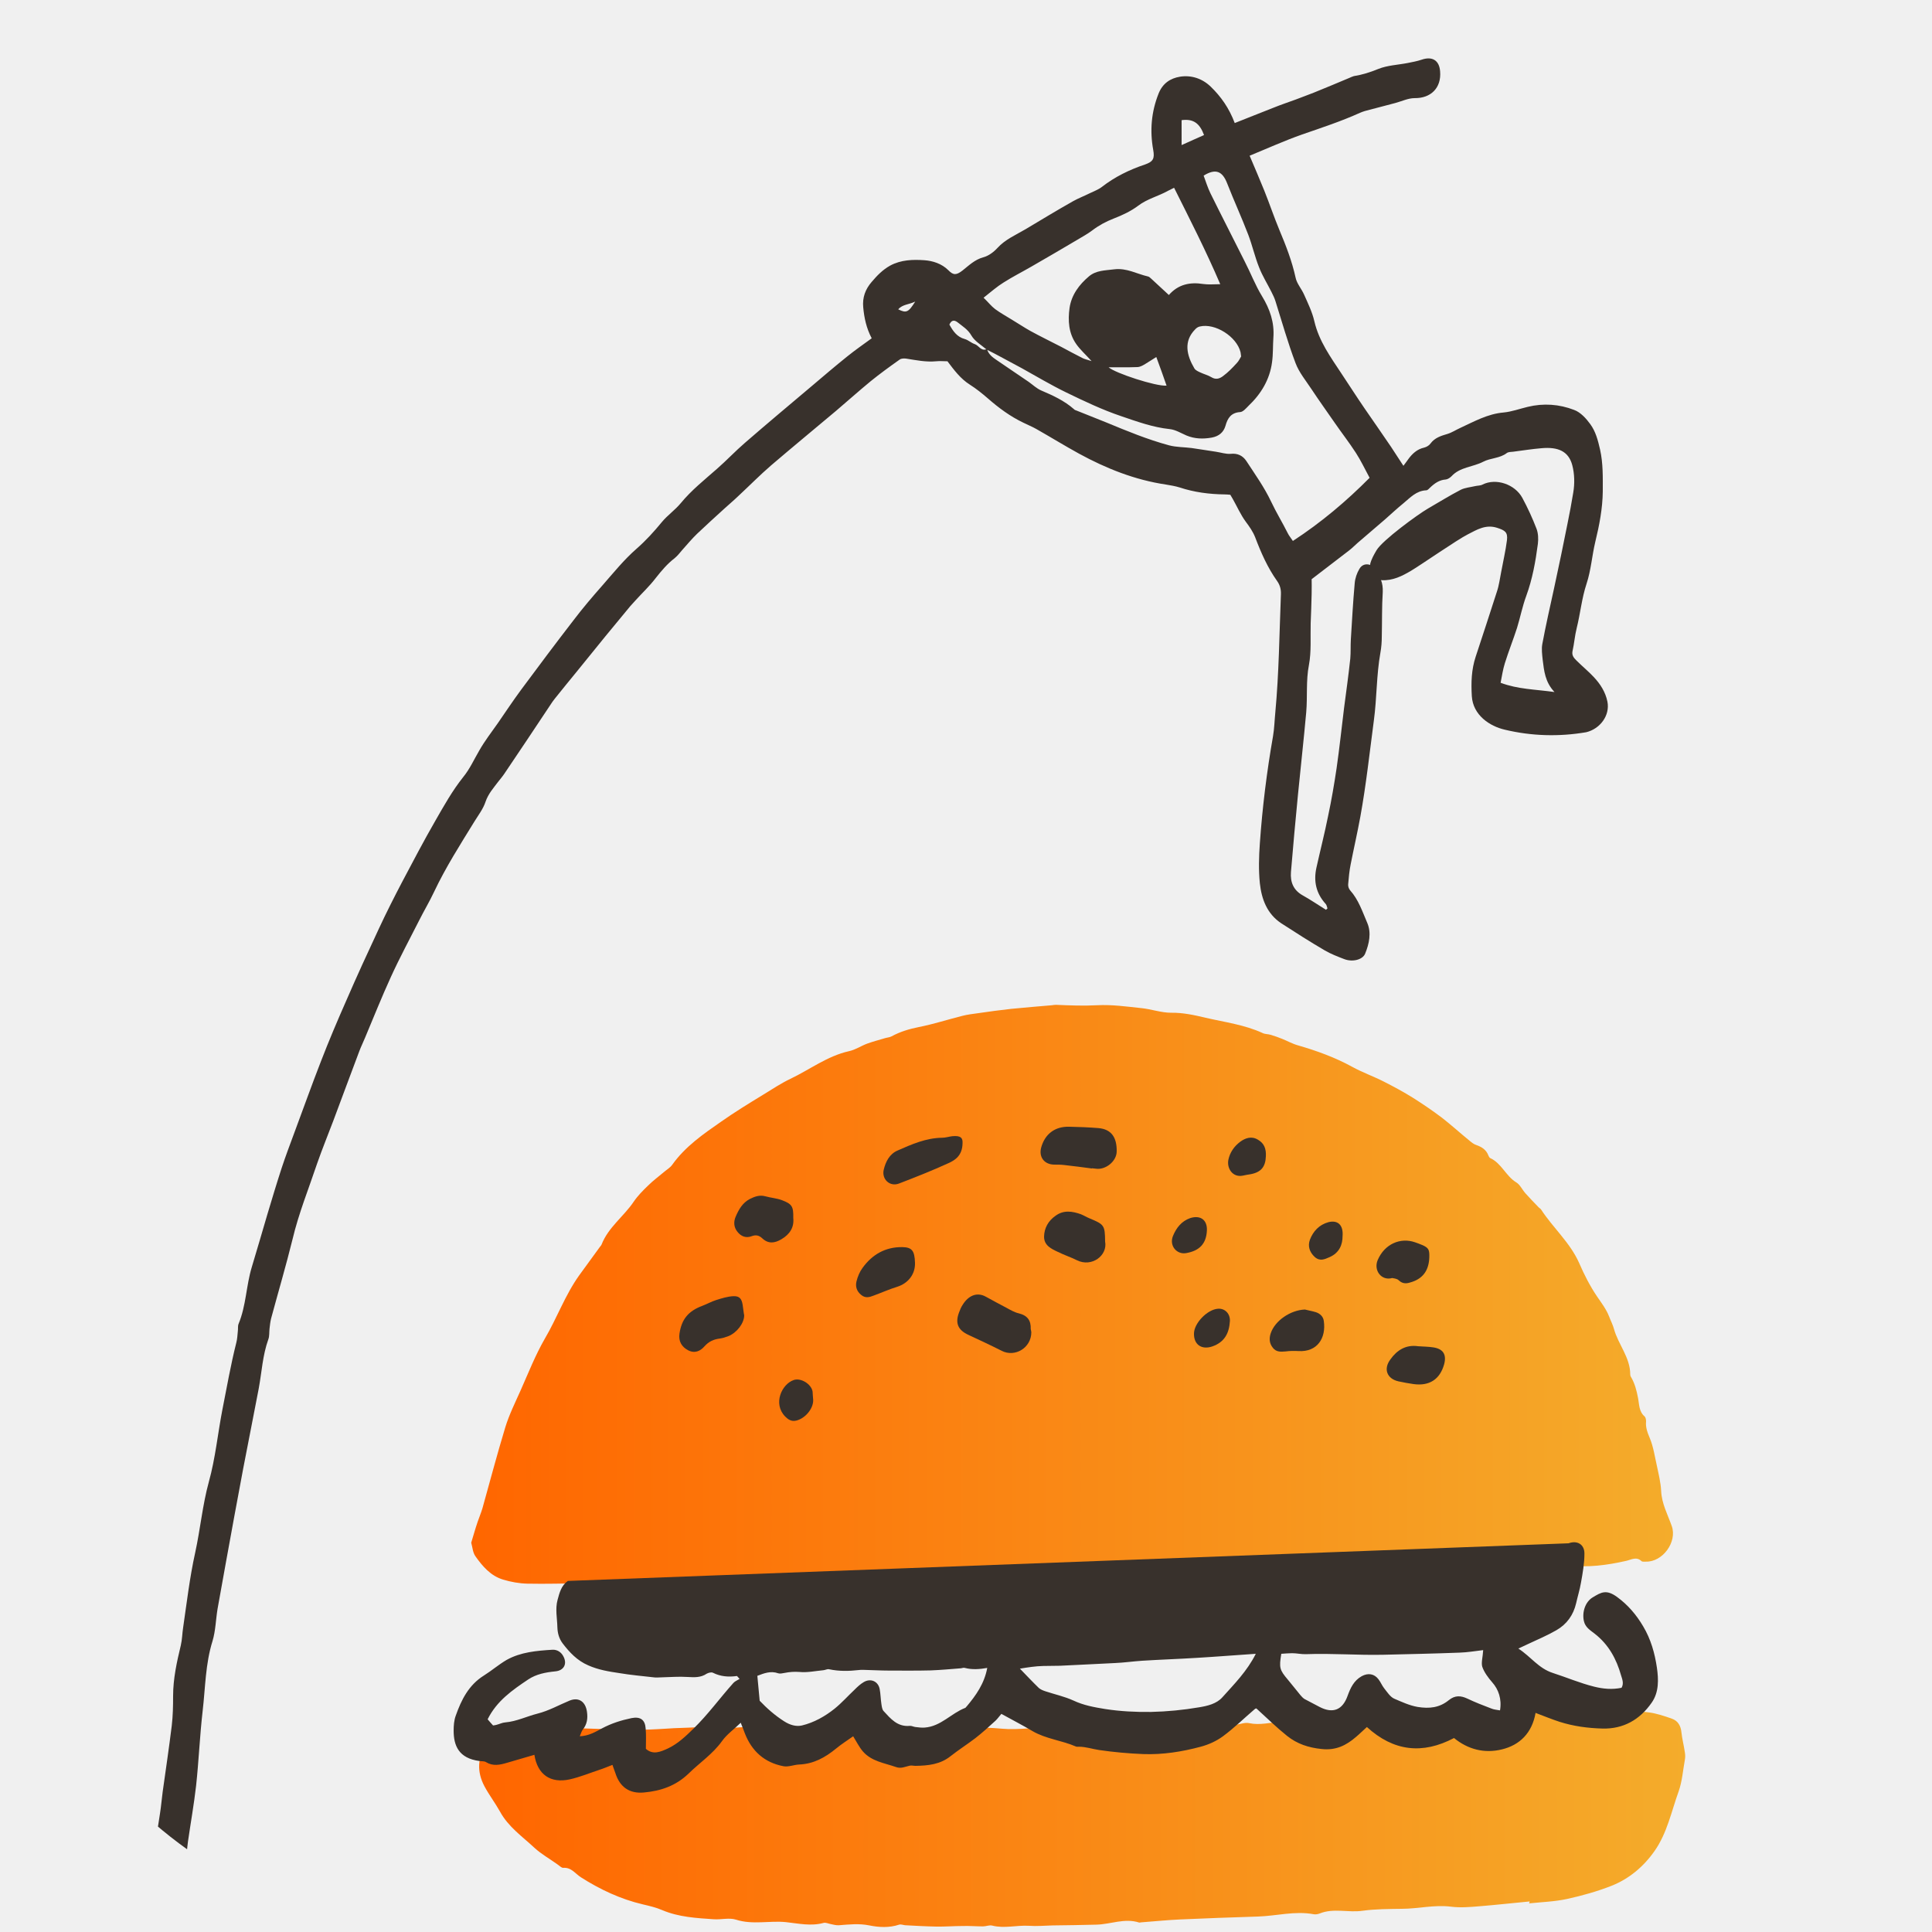
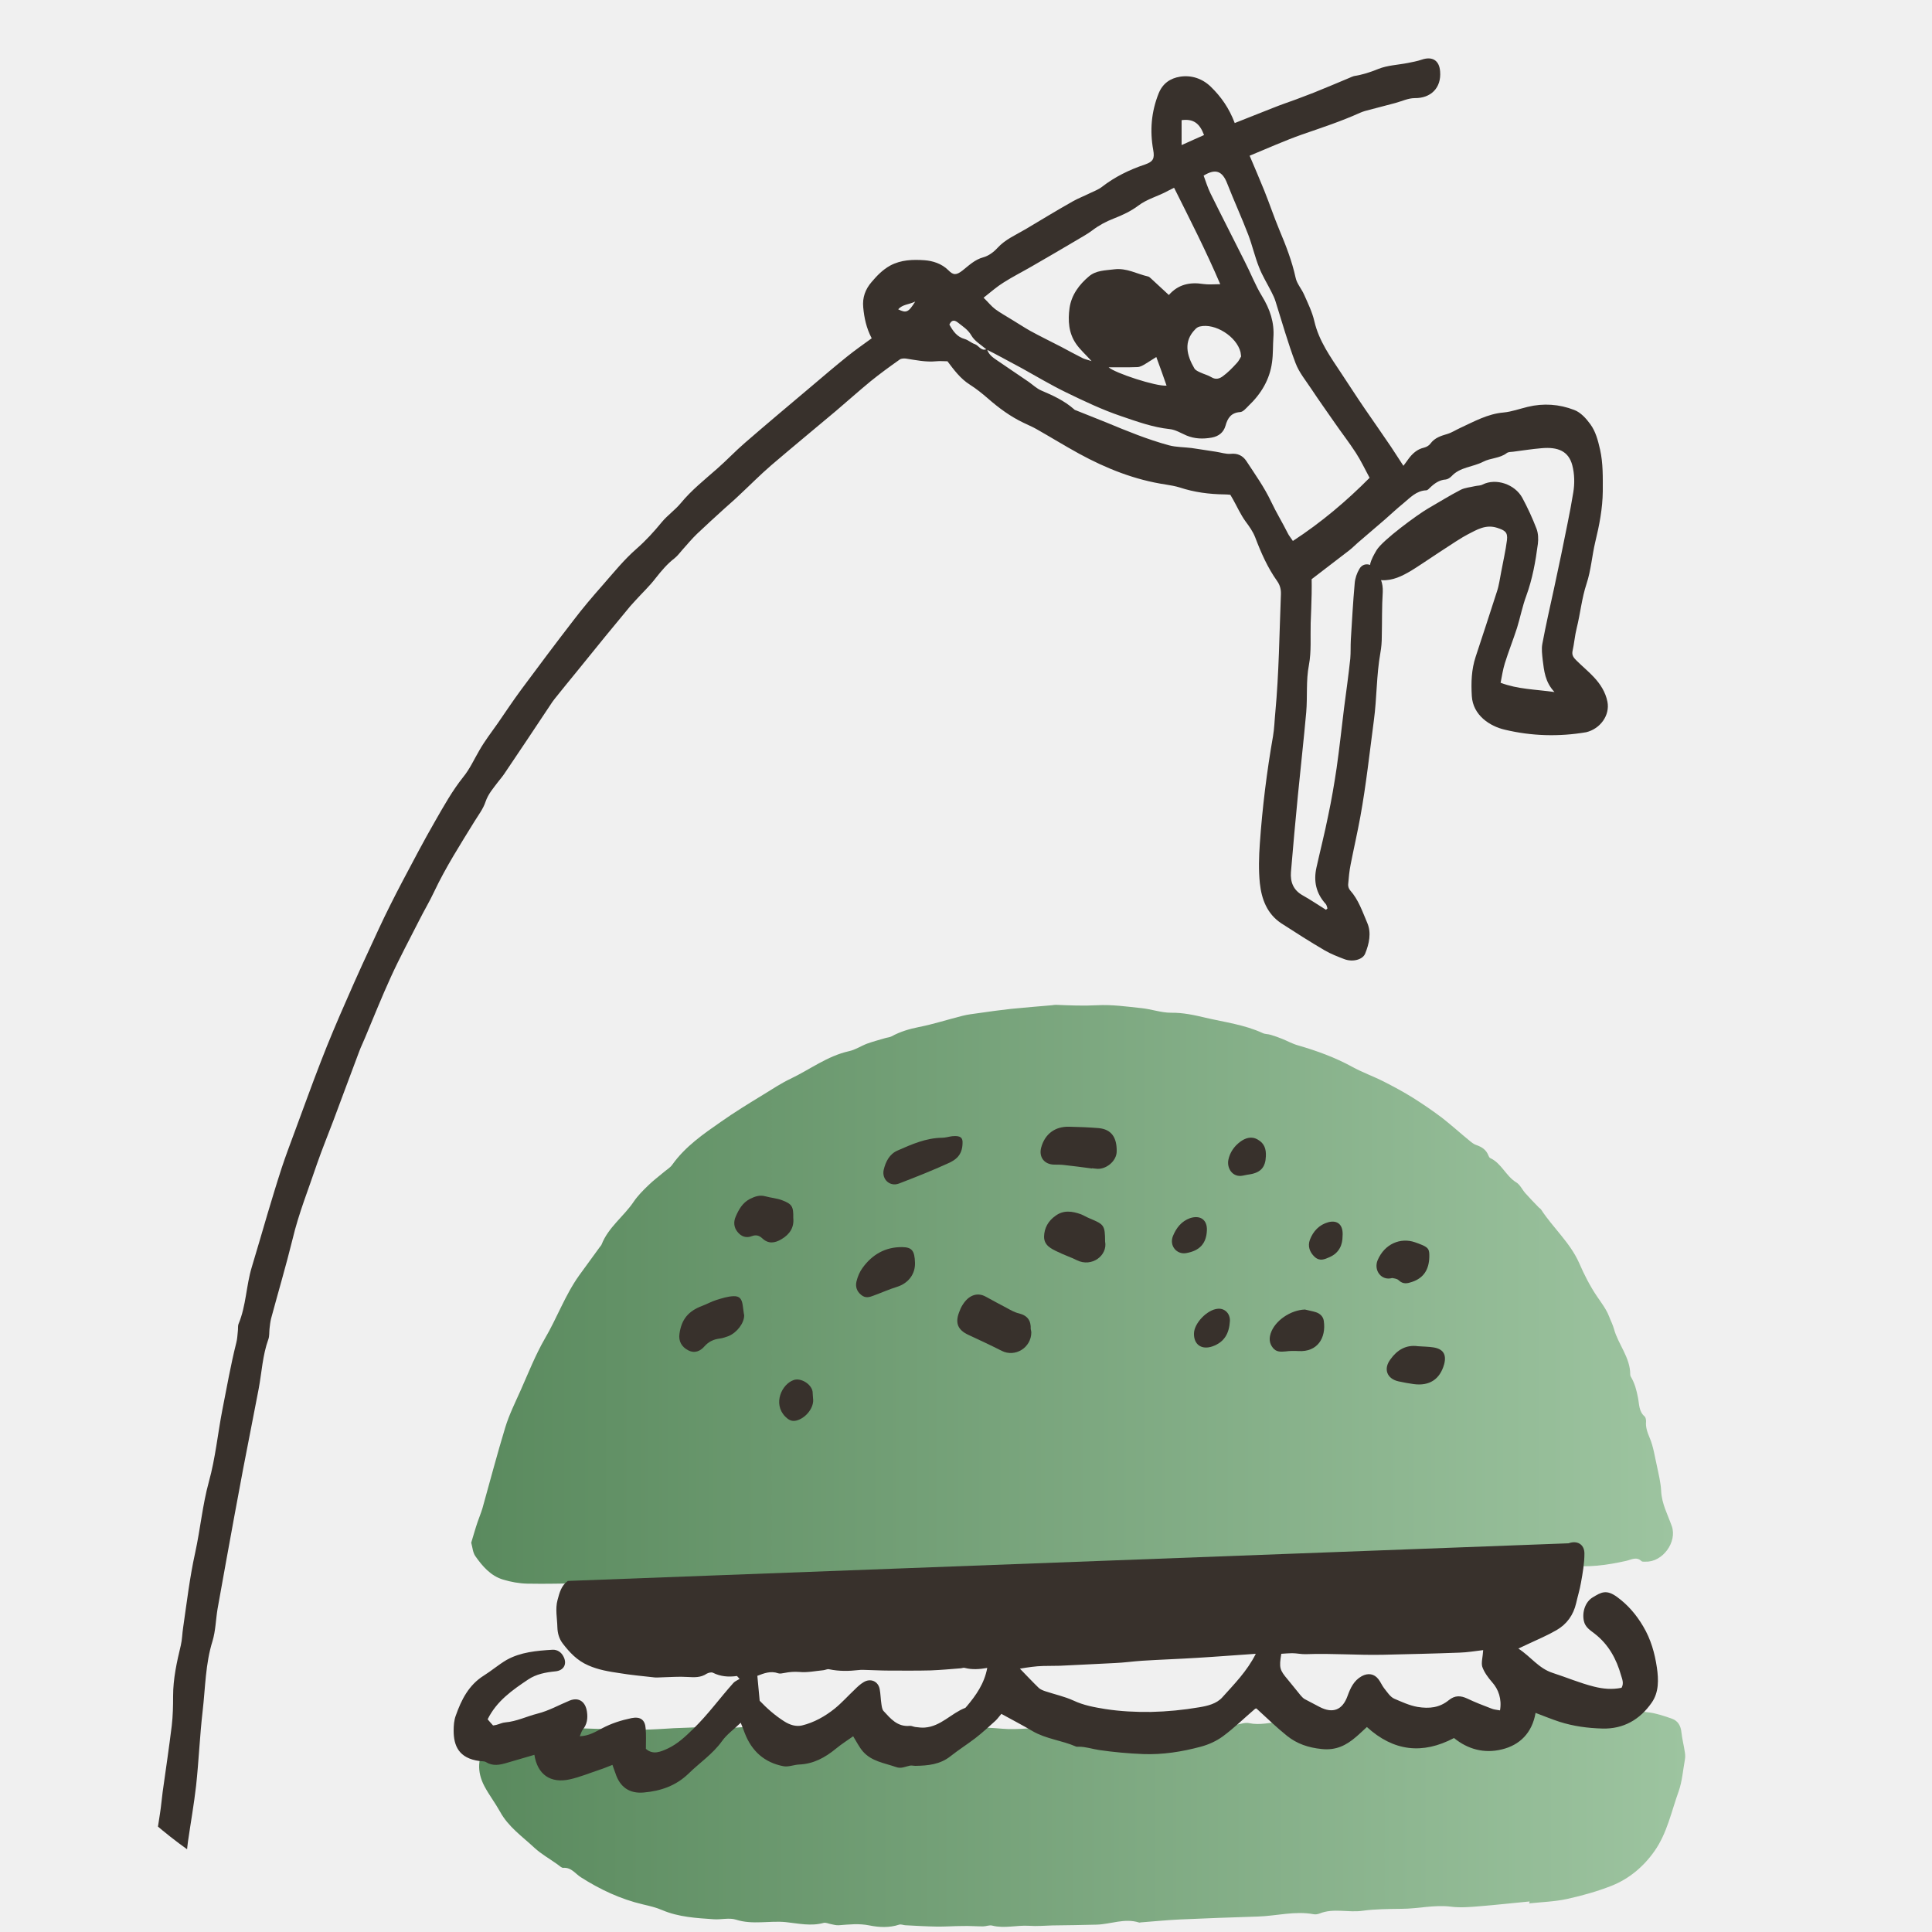
<svg xmlns="http://www.w3.org/2000/svg" width="52" height="52" viewBox="0 0 52 52" fill="none">
  <g clip-path="url(#clip0_10375_10185)">
    <path d="M12.683 41.522C12.74 41.335 12.792 41.148 12.854 40.966C12.896 40.841 12.948 40.721 12.985 40.596C13.187 39.874 13.38 39.14 13.598 38.423C13.702 38.08 13.868 37.747 14.014 37.419C14.222 36.951 14.409 36.473 14.664 36.031C14.992 35.474 15.21 34.856 15.59 34.325C15.772 34.07 15.964 33.816 16.146 33.561C16.162 33.54 16.183 33.519 16.193 33.493C16.375 33.03 16.791 32.739 17.056 32.344C17.165 32.183 17.306 32.042 17.446 31.907C17.576 31.777 17.727 31.668 17.867 31.548C17.945 31.481 18.039 31.429 18.096 31.346C18.445 30.857 18.928 30.524 19.407 30.191C19.77 29.936 20.15 29.702 20.535 29.468C20.779 29.318 21.024 29.156 21.273 29.037C21.799 28.787 22.267 28.423 22.849 28.293C23.02 28.257 23.171 28.153 23.338 28.09C23.494 28.033 23.655 27.992 23.811 27.945C23.873 27.924 23.941 27.924 23.998 27.893C24.227 27.768 24.471 27.695 24.731 27.643C25.127 27.565 25.511 27.44 25.901 27.342C26.042 27.305 26.187 27.29 26.333 27.269C26.624 27.227 26.915 27.186 27.212 27.154C27.581 27.118 27.945 27.087 28.314 27.056C28.351 27.05 28.387 27.045 28.423 27.045C28.793 27.061 29.162 27.076 29.531 27.056C29.926 27.035 30.326 27.092 30.722 27.134C30.987 27.16 31.252 27.258 31.517 27.258C31.84 27.253 32.147 27.321 32.453 27.394C32.968 27.513 33.498 27.581 33.982 27.804C34.044 27.836 34.128 27.83 34.195 27.851C34.299 27.882 34.408 27.919 34.507 27.96C34.653 28.018 34.788 28.096 34.939 28.137C35.443 28.283 35.932 28.46 36.395 28.714C36.67 28.865 36.967 28.969 37.253 29.115C37.518 29.25 37.778 29.39 38.028 29.546C38.293 29.713 38.553 29.89 38.808 30.082C39.062 30.28 39.302 30.498 39.551 30.701C39.608 30.748 39.671 30.8 39.739 30.82C39.889 30.872 40.004 30.95 40.061 31.101C40.071 31.127 40.087 31.158 40.108 31.169C40.414 31.309 40.529 31.652 40.81 31.824C40.914 31.886 40.971 32.022 41.059 32.12C41.174 32.25 41.298 32.375 41.418 32.5C41.439 32.521 41.465 32.531 41.48 32.557C41.803 33.051 42.261 33.446 42.505 33.998C42.64 34.31 42.796 34.616 42.983 34.892C43.103 35.069 43.233 35.235 43.311 35.438C43.352 35.547 43.41 35.656 43.441 35.771C43.555 36.187 43.878 36.535 43.878 36.993C43.878 37.019 43.888 37.05 43.904 37.071C44.002 37.242 44.049 37.424 44.086 37.617C44.122 37.788 44.106 37.991 44.268 38.126C44.294 38.152 44.304 38.215 44.304 38.256C44.288 38.418 44.34 38.553 44.403 38.704C44.502 38.938 44.538 39.203 44.595 39.452C44.642 39.676 44.699 39.905 44.71 40.128C44.725 40.472 44.886 40.763 44.996 41.075C45.147 41.501 44.751 42.047 44.294 42.032C44.257 42.032 44.205 42.037 44.184 42.021C44.049 41.886 43.904 41.98 43.769 42.011C43.259 42.125 42.749 42.198 42.224 42.13C42.047 42.11 41.86 42.167 41.673 42.172C41.226 42.193 40.784 42.229 40.337 42.214C39.853 42.198 39.374 42.198 38.891 42.203C38.324 42.208 37.763 42.177 37.196 42.167C36.624 42.156 36.052 42.162 35.485 42.151C35.225 42.146 34.97 42.104 34.71 42.115C34.164 42.136 33.623 42.037 33.077 42.12C32.781 42.167 32.469 42.156 32.162 42.13C31.627 42.084 31.091 42.089 30.561 42.182C30.514 42.193 30.467 42.203 30.42 42.203C30.03 42.193 29.64 42.266 29.255 42.25C28.87 42.234 28.506 42.281 28.132 42.312C27.711 42.349 27.285 42.318 26.863 42.323C26.723 42.323 26.588 42.344 26.447 42.359C26.078 42.39 25.714 42.437 25.345 42.458C24.939 42.479 24.529 42.474 24.123 42.489C23.567 42.51 23.015 42.546 22.464 42.562C22.235 42.567 22.006 42.531 21.778 42.536C21.538 42.536 21.299 42.572 21.06 42.578C20.915 42.583 20.769 42.572 20.623 42.562C20.576 42.557 20.524 42.526 20.488 42.536C20.301 42.593 20.114 42.583 19.921 42.572C19.755 42.562 19.588 42.609 19.422 42.609C18.907 42.614 18.392 42.604 17.883 42.604C17.826 42.604 17.774 42.609 17.716 42.619C17.68 42.614 17.628 42.65 17.592 42.64C17.176 42.526 16.755 42.702 16.333 42.609C16.125 42.562 15.896 42.614 15.673 42.614C15.179 42.619 14.685 42.635 14.191 42.624C13.973 42.619 13.749 42.578 13.541 42.515C13.208 42.416 12.985 42.156 12.792 41.881C12.725 41.782 12.719 41.652 12.683 41.522Z" fill="url(#paint0_linear_10375_10185)" />
    <path d="M41.169 51.178C40.716 51.22 40.264 51.272 39.811 51.308C39.562 51.329 39.307 51.35 39.057 51.319C38.605 51.261 38.168 51.376 37.726 51.376C37.373 51.381 37.019 51.381 36.676 51.428C36.291 51.485 35.896 51.35 35.521 51.501C35.469 51.521 35.407 51.532 35.355 51.521C34.85 51.428 34.356 51.568 33.857 51.584C33.16 51.605 32.469 51.631 31.772 51.662C31.419 51.677 31.07 51.714 30.716 51.74C30.696 51.74 30.675 51.75 30.659 51.745C30.269 51.62 29.895 51.792 29.515 51.802C29.12 51.813 28.725 51.818 28.33 51.823C28.116 51.828 27.909 51.849 27.695 51.833C27.368 51.813 27.035 51.911 26.707 51.828C26.629 51.807 26.541 51.849 26.458 51.849C26.276 51.849 26.094 51.833 25.907 51.839C25.667 51.839 25.433 51.859 25.194 51.854C24.919 51.849 24.638 51.833 24.362 51.818C24.31 51.813 24.248 51.787 24.201 51.802C23.936 51.891 23.655 51.875 23.4 51.823C23.119 51.766 22.854 51.797 22.578 51.818C22.506 51.823 22.433 51.802 22.36 51.787C22.298 51.776 22.225 51.74 22.168 51.755C21.83 51.849 21.492 51.771 21.159 51.735C20.712 51.688 20.259 51.813 19.807 51.667C19.625 51.61 19.407 51.672 19.209 51.657C18.741 51.625 18.268 51.599 17.826 51.412C17.659 51.339 17.477 51.298 17.3 51.256C16.703 51.116 16.151 50.856 15.636 50.528C15.486 50.435 15.382 50.258 15.163 50.273C15.111 50.279 15.054 50.211 14.997 50.175C14.794 50.029 14.57 49.904 14.389 49.738C14.061 49.431 13.681 49.171 13.458 48.76C13.328 48.526 13.161 48.308 13.037 48.074C12.834 47.689 12.844 47.289 13.109 46.94C13.348 46.628 13.681 46.472 14.092 46.54C14.248 46.566 14.399 46.561 14.56 46.535C14.758 46.503 14.966 46.529 15.168 46.535C15.299 46.535 15.423 46.54 15.553 46.54C15.59 46.54 15.626 46.519 15.662 46.519C15.975 46.529 16.292 46.54 16.604 46.55C16.708 46.555 16.806 46.55 16.91 46.55C17.046 46.55 17.186 46.555 17.321 46.555C17.451 46.555 17.581 46.545 17.711 46.54C17.805 46.535 17.893 46.529 17.987 46.524C18.086 46.519 18.184 46.509 18.288 46.509C18.621 46.503 18.954 46.462 19.276 46.503C19.568 46.54 19.843 46.483 20.129 46.483C20.332 46.483 20.535 46.493 20.738 46.498C20.93 46.498 21.128 46.498 21.32 46.493C21.336 46.493 21.357 46.483 21.372 46.483C21.887 46.483 22.402 46.488 22.922 46.493C23.031 46.493 23.14 46.498 23.255 46.498C23.384 46.498 23.515 46.477 23.645 46.493C23.863 46.519 24.081 46.519 24.3 46.498C24.575 46.477 24.851 46.524 25.127 46.54C25.163 46.54 25.199 46.55 25.236 46.55C25.818 46.477 26.401 46.477 26.978 46.529C27.425 46.571 27.867 46.472 28.309 46.524C28.392 46.535 28.48 46.529 28.553 46.566C28.709 46.644 28.855 46.639 29 46.545C29.042 46.519 29.11 46.519 29.162 46.519C29.427 46.535 29.692 46.545 29.962 46.535C30.415 46.509 30.867 46.55 31.314 46.535C31.777 46.519 32.235 46.472 32.698 46.436C32.791 46.431 32.88 46.441 32.973 46.441C33.072 46.436 33.171 46.431 33.27 46.42C33.389 46.405 33.514 46.353 33.623 46.379C33.914 46.441 34.19 46.358 34.476 46.342C34.502 46.342 34.533 46.337 34.559 46.342C34.928 46.415 35.292 46.327 35.657 46.332C36.015 46.337 36.379 46.295 36.738 46.28C36.879 46.275 37.014 46.28 37.154 46.269C37.44 46.249 37.726 46.217 38.012 46.207C38.511 46.191 39.011 46.191 39.51 46.181C39.843 46.171 40.175 46.124 40.503 46.139C40.815 46.155 41.122 46.134 41.434 46.087C41.559 46.067 41.699 46.067 41.819 46.098C42.073 46.171 42.318 46.139 42.567 46.093C42.9 46.025 43.228 46.03 43.56 46.056C43.826 46.077 44.096 46.051 44.361 46.087C44.58 46.113 44.793 46.186 45.001 46.259C45.162 46.316 45.24 46.451 45.256 46.628C45.276 46.81 45.323 46.987 45.349 47.169C45.36 47.231 45.36 47.299 45.349 47.361C45.297 47.647 45.276 47.944 45.183 48.209C44.985 48.755 44.871 49.343 44.528 49.826C44.236 50.242 43.846 50.57 43.373 50.757C42.989 50.908 42.583 51.022 42.177 51.111C41.844 51.183 41.496 51.194 41.153 51.23C41.174 51.194 41.169 51.189 41.169 51.178Z" fill="url(#paint1_linear_10375_10185)" />
    <path d="M43.264 18.886C43.212 18.626 43.072 18.408 42.895 18.221C42.749 18.065 42.583 17.93 42.432 17.779C42.37 17.716 42.302 17.649 42.323 17.534C42.37 17.326 42.385 17.113 42.437 16.905C42.536 16.51 42.572 16.104 42.703 15.709C42.822 15.35 42.848 14.96 42.937 14.586C43.046 14.139 43.134 13.686 43.139 13.223C43.139 12.849 43.15 12.475 43.066 12.1C43.009 11.851 42.947 11.611 42.801 11.414C42.692 11.263 42.541 11.097 42.37 11.034C41.969 10.878 41.543 10.847 41.117 10.951C40.898 11.003 40.69 11.081 40.472 11.102C40.04 11.138 39.676 11.346 39.302 11.518C39.187 11.57 39.078 11.643 38.959 11.679C38.782 11.731 38.615 11.783 38.501 11.939C38.465 11.991 38.392 12.033 38.329 12.048C38.142 12.09 38.012 12.21 37.903 12.36C37.867 12.407 37.835 12.459 37.773 12.537C37.638 12.329 37.539 12.178 37.44 12.027C37.206 11.679 36.962 11.336 36.728 10.993C36.514 10.681 36.312 10.364 36.104 10.052C35.812 9.609 35.501 9.183 35.376 8.647C35.319 8.398 35.204 8.164 35.1 7.93C35.032 7.774 34.903 7.633 34.871 7.472C34.773 7.025 34.611 6.609 34.434 6.188C34.289 5.839 34.169 5.481 34.029 5.132C33.904 4.825 33.774 4.519 33.634 4.191C34.117 3.993 34.575 3.785 35.048 3.619C35.573 3.437 36.099 3.265 36.603 3.037C36.686 3 36.78 2.974 36.868 2.953C37.097 2.891 37.331 2.834 37.56 2.771C37.731 2.725 37.903 2.641 38.075 2.641C38.511 2.647 38.797 2.366 38.761 1.924C38.74 1.622 38.548 1.508 38.262 1.607C38.142 1.648 38.017 1.669 37.892 1.695C37.627 1.747 37.341 1.757 37.097 1.856C36.879 1.945 36.67 2.012 36.437 2.049C36.4 2.059 36.358 2.08 36.322 2.095C36 2.231 35.677 2.366 35.355 2.496C35.199 2.558 35.038 2.615 34.877 2.678C34.679 2.751 34.476 2.818 34.284 2.896C33.935 3.031 33.592 3.172 33.233 3.312C33.083 2.912 32.864 2.6 32.583 2.329C32.355 2.111 32.063 2.017 31.762 2.064C31.502 2.106 31.294 2.241 31.184 2.517C30.987 3.011 30.945 3.515 31.039 4.035C31.081 4.269 31.039 4.352 30.81 4.43C30.394 4.571 30.009 4.758 29.661 5.028C29.562 5.106 29.437 5.148 29.323 5.205C29.177 5.278 29.026 5.335 28.886 5.413C28.454 5.657 28.033 5.912 27.607 6.167C27.342 6.323 27.056 6.443 26.843 6.677C26.744 6.786 26.603 6.89 26.463 6.926C26.234 6.989 26.078 7.145 25.907 7.28C25.745 7.405 25.662 7.415 25.527 7.275C25.345 7.093 25.101 7.02 24.882 7.004C24.575 6.983 24.253 6.989 23.956 7.15C23.754 7.264 23.608 7.415 23.462 7.587C23.291 7.784 23.208 8.008 23.234 8.273C23.26 8.554 23.317 8.829 23.462 9.105C23.234 9.271 23.01 9.427 22.797 9.599C22.474 9.859 22.163 10.124 21.851 10.389C21.247 10.899 20.644 11.403 20.051 11.918C19.791 12.142 19.557 12.392 19.302 12.615C18.965 12.912 18.611 13.192 18.32 13.546C18.169 13.728 17.966 13.868 17.815 14.05C17.602 14.31 17.384 14.55 17.129 14.773C16.796 15.064 16.515 15.413 16.219 15.751C15.948 16.058 15.683 16.369 15.434 16.697C14.96 17.311 14.492 17.935 14.03 18.559C13.811 18.855 13.608 19.162 13.4 19.463C13.229 19.708 13.042 19.947 12.896 20.207C12.756 20.446 12.646 20.696 12.464 20.919C12.178 21.278 11.95 21.684 11.721 22.084C11.409 22.625 11.118 23.181 10.826 23.733C10.608 24.149 10.395 24.57 10.197 24.996C9.896 25.641 9.599 26.286 9.318 26.936C9.079 27.477 8.85 28.017 8.637 28.569C8.388 29.208 8.159 29.853 7.92 30.493C7.805 30.805 7.686 31.117 7.582 31.434C7.446 31.85 7.322 32.266 7.197 32.682C7.056 33.155 6.921 33.633 6.776 34.107C6.625 34.606 6.625 35.142 6.422 35.63C6.396 35.693 6.412 35.766 6.401 35.833C6.391 35.937 6.386 36.041 6.36 36.14C6.209 36.738 6.105 37.341 5.985 37.944C5.86 38.589 5.798 39.249 5.621 39.884C5.45 40.508 5.392 41.158 5.252 41.797C5.106 42.458 5.028 43.129 4.93 43.8C4.904 43.961 4.904 44.127 4.867 44.283C4.758 44.736 4.659 45.183 4.659 45.651C4.659 45.916 4.654 46.181 4.623 46.446C4.55 47.039 4.462 47.632 4.378 48.23C4.352 48.422 4.337 48.62 4.306 48.812C4.254 49.176 4.181 49.54 4.144 49.904C4.124 50.128 4.202 50.346 4.316 50.544C4.384 50.658 4.493 50.726 4.633 50.726C4.789 50.721 4.872 50.622 4.914 50.497C4.956 50.377 4.982 50.248 4.997 50.123C5.023 49.935 5.034 49.748 5.06 49.561C5.132 49.062 5.221 48.563 5.278 48.063C5.351 47.393 5.377 46.717 5.455 46.046C5.528 45.417 5.528 44.782 5.72 44.169C5.803 43.893 5.808 43.592 5.855 43.306C6.001 42.474 6.157 41.642 6.308 40.804C6.386 40.378 6.469 39.946 6.547 39.52C6.682 38.807 6.828 38.095 6.963 37.377C7.046 36.93 7.067 36.478 7.223 36.046C7.254 35.963 7.244 35.859 7.254 35.766C7.264 35.672 7.275 35.578 7.296 35.49C7.488 34.778 7.696 34.075 7.873 33.358C8.039 32.656 8.31 31.99 8.538 31.309C8.674 30.919 8.83 30.54 8.975 30.155C9.209 29.536 9.433 28.917 9.667 28.303C9.714 28.174 9.776 28.054 9.828 27.924C10.057 27.378 10.275 26.832 10.52 26.296C10.754 25.782 11.024 25.282 11.279 24.778C11.409 24.518 11.56 24.268 11.684 24.003C11.996 23.343 12.386 22.734 12.766 22.116C12.875 21.939 13.005 21.772 13.068 21.58C13.14 21.367 13.281 21.211 13.406 21.044C13.463 20.971 13.525 20.899 13.577 20.821C13.993 20.207 14.404 19.588 14.815 18.97C14.851 18.912 14.893 18.855 14.934 18.803C15.132 18.553 15.335 18.309 15.533 18.065C15.787 17.753 16.037 17.441 16.292 17.129C16.515 16.858 16.739 16.588 16.962 16.317C17.004 16.265 17.056 16.219 17.098 16.167C17.28 15.964 17.483 15.777 17.649 15.558C17.805 15.361 17.961 15.174 18.159 15.023C18.236 14.96 18.299 14.877 18.366 14.799C18.497 14.653 18.621 14.503 18.762 14.367C19.001 14.139 19.25 13.915 19.495 13.691C19.62 13.577 19.75 13.468 19.875 13.348C20.171 13.073 20.452 12.787 20.753 12.527C21.331 12.033 21.918 11.549 22.5 11.06C22.812 10.795 23.119 10.52 23.436 10.259C23.686 10.057 23.951 9.864 24.216 9.677C24.258 9.646 24.331 9.646 24.383 9.651C24.653 9.693 24.919 9.75 25.194 9.724C25.293 9.713 25.397 9.724 25.501 9.724C25.678 9.958 25.849 10.192 26.104 10.353C26.276 10.462 26.437 10.592 26.593 10.727C26.884 10.982 27.196 11.211 27.544 11.377C27.659 11.435 27.779 11.482 27.888 11.544C28.273 11.762 28.652 11.996 29.042 12.21C29.775 12.61 30.545 12.917 31.377 13.041C31.502 13.062 31.632 13.083 31.751 13.12C32.141 13.249 32.547 13.302 32.958 13.307C33.01 13.307 33.062 13.312 33.114 13.317C33.14 13.359 33.16 13.395 33.181 13.431C33.296 13.634 33.389 13.848 33.525 14.035C33.629 14.175 33.722 14.305 33.785 14.466C33.941 14.877 34.117 15.277 34.372 15.636C34.45 15.745 34.481 15.86 34.476 15.995C34.434 17.056 34.424 18.117 34.325 19.177C34.304 19.391 34.299 19.609 34.263 19.817C34.096 20.769 33.977 21.731 33.909 22.698C33.883 23.057 33.873 23.421 33.909 23.774C33.956 24.201 34.102 24.596 34.486 24.851C34.871 25.1 35.261 25.35 35.662 25.584C35.823 25.677 36 25.745 36.176 25.813C36.4 25.901 36.676 25.834 36.743 25.667C36.852 25.402 36.915 25.105 36.8 24.84C36.67 24.539 36.566 24.216 36.338 23.962C36.301 23.92 36.281 23.852 36.286 23.8C36.301 23.623 36.317 23.442 36.353 23.265C36.437 22.838 36.535 22.412 36.613 21.985C36.769 21.128 36.863 20.259 36.977 19.396C37.06 18.788 37.045 18.174 37.154 17.566C37.18 17.425 37.191 17.274 37.191 17.134C37.201 16.733 37.191 16.333 37.217 15.933C37.222 15.813 37.206 15.709 37.17 15.61C37.175 15.61 37.18 15.616 37.191 15.616C37.487 15.631 37.736 15.506 37.981 15.361C38.251 15.2 39.224 14.524 39.505 14.383C39.749 14.258 39.988 14.107 40.295 14.206C40.503 14.274 40.586 14.321 40.56 14.539C40.524 14.825 40.456 15.111 40.404 15.397C40.368 15.574 40.347 15.756 40.29 15.922C40.102 16.51 39.91 17.092 39.718 17.675C39.603 18.023 39.593 18.372 39.614 18.735C39.645 19.25 40.097 19.547 40.503 19.64C41.221 19.812 41.959 19.833 42.692 19.708C43.066 19.619 43.337 19.256 43.264 18.886ZM24.175 8.325C24.294 8.19 24.461 8.2 24.633 8.117C24.451 8.408 24.393 8.434 24.175 8.325ZM31.803 3.234C32.115 3.193 32.287 3.312 32.407 3.635C32.214 3.718 32.027 3.806 31.803 3.905C31.803 3.671 31.803 3.458 31.803 3.234ZM27.014 7.602C27.259 7.446 27.518 7.316 27.768 7.171C28.184 6.931 28.595 6.692 29.006 6.448C29.136 6.37 29.271 6.297 29.396 6.203C29.573 6.068 29.765 5.964 29.978 5.881C30.207 5.793 30.441 5.683 30.633 5.538C30.878 5.351 31.174 5.283 31.434 5.137C31.486 5.111 31.538 5.085 31.601 5.054C32.027 5.907 32.459 6.749 32.843 7.649C32.666 7.649 32.526 7.665 32.386 7.644C32.027 7.587 31.71 7.654 31.46 7.94C31.294 7.784 31.138 7.644 30.982 7.498C30.956 7.477 30.93 7.446 30.898 7.441C30.597 7.373 30.326 7.207 29.988 7.249C29.744 7.28 29.505 7.275 29.312 7.436C29.047 7.659 28.839 7.935 28.787 8.289C28.741 8.627 28.761 8.965 28.964 9.256C29.068 9.407 29.209 9.531 29.38 9.719C29.255 9.677 29.188 9.667 29.131 9.635C28.943 9.542 28.756 9.438 28.569 9.339C28.288 9.193 28.007 9.058 27.732 8.907C27.565 8.814 27.404 8.705 27.238 8.606C27.087 8.512 26.926 8.424 26.785 8.32C26.681 8.242 26.598 8.133 26.473 8.013C26.676 7.852 26.837 7.711 27.014 7.602ZM33.389 9.479C33.395 9.505 33.395 9.531 33.405 9.594C33.374 9.641 33.343 9.719 33.285 9.776C33.171 9.901 33.051 10.025 32.916 10.124C32.833 10.187 32.729 10.228 32.609 10.155C32.516 10.098 32.407 10.072 32.308 10.025C32.251 9.999 32.178 9.968 32.147 9.916C31.939 9.563 31.85 9.188 32.167 8.866C32.199 8.829 32.245 8.798 32.292 8.788C32.703 8.689 33.285 9.058 33.389 9.479ZM31.398 10.379C31.117 10.405 30.009 10.041 29.838 9.885C30.087 9.885 30.352 9.89 30.618 9.88C30.696 9.875 30.774 9.828 30.841 9.786C30.94 9.729 31.034 9.661 31.122 9.609C31.226 9.89 31.314 10.135 31.398 10.379ZM26.234 9.261C26.14 9.23 26.062 9.152 25.969 9.126C25.756 9.069 25.652 8.913 25.553 8.736C25.6 8.632 25.667 8.595 25.771 8.673C25.907 8.783 26.052 8.866 26.146 9.032C26.234 9.183 26.406 9.282 26.546 9.401C26.401 9.453 26.343 9.297 26.234 9.261ZM34.211 13.499C34.029 13.114 33.779 12.766 33.545 12.407C33.452 12.267 33.311 12.194 33.124 12.215C32.994 12.225 32.859 12.178 32.724 12.158C32.505 12.126 32.292 12.09 32.074 12.059C31.871 12.033 31.663 12.038 31.465 11.986C30.888 11.83 30.332 11.601 29.78 11.372C29.515 11.263 29.24 11.159 28.974 11.05C28.948 11.04 28.922 11.034 28.907 11.014C28.647 10.785 28.34 10.644 28.023 10.509C27.903 10.457 27.799 10.358 27.69 10.28C27.404 10.083 27.113 9.885 26.827 9.693C26.718 9.62 26.619 9.547 26.572 9.417C26.697 9.479 26.817 9.542 26.941 9.609C27.128 9.708 27.316 9.812 27.503 9.911C27.898 10.13 28.288 10.364 28.694 10.561C29.177 10.795 29.666 11.029 30.176 11.201C30.602 11.346 31.029 11.502 31.481 11.549C31.637 11.565 31.788 11.658 31.933 11.721C32.157 11.814 32.38 11.819 32.614 11.778C32.807 11.742 32.932 11.637 32.984 11.461C33.041 11.253 33.135 11.107 33.379 11.091C33.457 11.086 33.535 10.993 33.602 10.925C33.941 10.603 34.175 10.218 34.237 9.75C34.268 9.531 34.258 9.308 34.273 9.089C34.304 8.679 34.18 8.32 33.967 7.971C33.785 7.675 33.66 7.342 33.498 7.03C33.192 6.417 32.88 5.813 32.578 5.2C32.505 5.049 32.453 4.883 32.396 4.727C32.718 4.529 32.901 4.602 33.031 4.94C33.212 5.403 33.42 5.855 33.597 6.318C33.706 6.604 33.774 6.911 33.889 7.197C33.977 7.425 34.112 7.639 34.221 7.857C34.263 7.94 34.304 8.023 34.331 8.112C34.507 8.668 34.663 9.23 34.871 9.776C34.965 10.025 35.147 10.244 35.298 10.473C35.501 10.78 35.714 11.076 35.922 11.377C36.109 11.648 36.312 11.908 36.494 12.189C36.629 12.397 36.733 12.62 36.863 12.86C36.239 13.489 35.563 14.061 34.798 14.56C34.741 14.472 34.689 14.414 34.658 14.347C34.518 14.066 34.351 13.796 34.211 13.499ZM41.522 17.763C41.559 18.054 41.584 18.356 41.839 18.626C41.319 18.553 40.856 18.553 40.389 18.377C40.425 18.195 40.451 18.018 40.503 17.852C40.602 17.534 40.727 17.222 40.831 16.9C40.919 16.614 40.976 16.317 41.08 16.037C41.246 15.584 41.33 15.111 41.392 14.638C41.408 14.508 41.403 14.357 41.356 14.232C41.246 13.946 41.117 13.665 40.971 13.395C40.773 13.036 40.269 12.86 39.905 13.041C39.848 13.073 39.775 13.068 39.707 13.083C39.577 13.114 39.432 13.125 39.317 13.182C39.016 13.338 38.724 13.52 38.428 13.691C38.158 13.848 37.211 14.539 37.05 14.809C36.983 14.924 36.91 15.049 36.879 15.179C36.879 15.189 36.879 15.194 36.879 15.205C36.769 15.168 36.655 15.194 36.587 15.314C36.52 15.428 36.473 15.563 36.462 15.699C36.416 16.203 36.39 16.707 36.358 17.212C36.348 17.384 36.358 17.555 36.343 17.727C36.296 18.169 36.234 18.611 36.176 19.053C36.109 19.593 36.052 20.14 35.974 20.68C35.911 21.102 35.839 21.528 35.75 21.944C35.657 22.412 35.537 22.88 35.433 23.348C35.35 23.717 35.422 24.045 35.682 24.331C35.709 24.362 35.714 24.409 35.729 24.45C35.714 24.461 35.703 24.476 35.688 24.487C35.48 24.357 35.272 24.216 35.059 24.097C34.809 23.956 34.726 23.738 34.746 23.473C34.804 22.781 34.866 22.09 34.934 21.398C35.007 20.654 35.09 19.916 35.157 19.172C35.194 18.751 35.147 18.325 35.23 17.898C35.298 17.534 35.267 17.149 35.277 16.775C35.287 16.51 35.298 16.25 35.303 15.985C35.308 15.834 35.303 15.683 35.303 15.589C35.667 15.309 35.989 15.064 36.312 14.815C36.395 14.752 36.462 14.68 36.541 14.612C36.785 14.404 37.029 14.191 37.274 13.983C37.44 13.837 37.601 13.686 37.773 13.546C37.955 13.395 38.121 13.208 38.386 13.197C38.423 13.197 38.459 13.156 38.49 13.125C38.61 13.01 38.74 12.917 38.912 12.906C38.964 12.901 39.026 12.86 39.068 12.818C39.297 12.568 39.64 12.573 39.92 12.428C40.118 12.324 40.368 12.339 40.555 12.194C40.596 12.163 40.669 12.163 40.727 12.158C40.981 12.126 41.231 12.085 41.486 12.064C41.938 12.022 42.219 12.147 42.318 12.521C42.38 12.755 42.385 13.021 42.344 13.26C42.255 13.816 42.13 14.367 42.021 14.924C41.959 15.226 41.891 15.527 41.829 15.829C41.72 16.328 41.605 16.832 41.512 17.331C41.486 17.467 41.507 17.617 41.522 17.763Z" fill="#38312c" />
    <path d="M42.219 41.538C42.448 41.454 42.645 41.563 42.645 41.813C42.645 42.078 42.599 42.338 42.552 42.598C42.52 42.785 42.463 42.968 42.422 43.15C42.349 43.467 42.172 43.716 41.891 43.877C41.647 44.018 41.387 44.127 41.132 44.247C41.065 44.278 40.992 44.314 40.867 44.371C41.21 44.595 41.408 44.902 41.792 45.027C42.162 45.146 42.526 45.302 42.905 45.396C43.15 45.458 43.394 45.479 43.644 45.427C43.711 45.313 43.664 45.198 43.633 45.099C43.508 44.652 43.295 44.262 42.921 43.971C42.801 43.877 42.666 43.8 42.63 43.628C42.578 43.394 42.666 43.113 42.869 42.993C43.093 42.858 43.233 42.77 43.524 42.983C43.815 43.196 44.039 43.456 44.226 43.773C44.434 44.122 44.538 44.496 44.595 44.881C44.642 45.203 44.653 45.547 44.455 45.828C44.138 46.285 43.691 46.54 43.129 46.524C42.739 46.514 42.349 46.462 41.974 46.342C41.767 46.275 41.564 46.191 41.33 46.103C41.236 46.644 40.903 46.971 40.42 47.086C39.952 47.2 39.51 47.086 39.135 46.779C38.288 47.226 37.508 47.138 36.79 46.483C36.686 46.576 36.598 46.665 36.499 46.748C36.234 46.977 35.958 47.117 35.573 47.075C35.215 47.039 34.908 46.935 34.642 46.722C34.356 46.493 34.096 46.238 33.816 45.983C33.816 45.983 33.79 45.983 33.774 45.999C33.488 46.243 33.218 46.509 32.916 46.732C32.739 46.862 32.531 46.956 32.318 47.013C31.814 47.148 31.294 47.231 30.768 47.211C30.373 47.195 29.973 47.159 29.583 47.102C29.401 47.075 29.224 47.013 29.037 47.013C29.011 47.013 28.985 47.018 28.959 47.008C28.579 46.842 28.153 46.805 27.789 46.592C27.518 46.431 27.243 46.29 26.952 46.129C26.9 46.186 26.853 46.259 26.791 46.316C26.614 46.477 26.437 46.639 26.25 46.784C26.031 46.951 25.802 47.096 25.584 47.268C25.303 47.492 24.976 47.523 24.638 47.528C24.586 47.528 24.534 47.512 24.487 47.523C24.362 47.549 24.253 47.611 24.113 47.559C23.8 47.45 23.457 47.408 23.223 47.138C23.125 47.023 23.057 46.883 22.963 46.732C22.818 46.836 22.651 46.94 22.5 47.065C22.209 47.304 21.897 47.476 21.512 47.492C21.372 47.497 21.221 47.564 21.086 47.538C20.576 47.44 20.233 47.133 20.046 46.649C20.015 46.561 19.979 46.477 19.937 46.368C19.755 46.545 19.562 46.68 19.433 46.862C19.183 47.211 18.829 47.445 18.533 47.736C18.195 48.063 17.789 48.204 17.332 48.245C16.942 48.282 16.682 48.1 16.562 47.72C16.541 47.658 16.515 47.596 16.484 47.502C16.359 47.549 16.255 47.596 16.141 47.632C15.876 47.72 15.611 47.83 15.335 47.892C14.815 48.006 14.466 47.762 14.383 47.231C14.139 47.304 13.895 47.372 13.65 47.445C13.458 47.502 13.271 47.544 13.083 47.429C13.037 47.398 12.969 47.408 12.906 47.398C12.345 47.325 12.21 46.982 12.21 46.581C12.21 46.446 12.22 46.301 12.267 46.176C12.418 45.749 12.615 45.354 13.021 45.099C13.229 44.969 13.421 44.803 13.634 44.678C14.014 44.465 14.446 44.429 14.872 44.403C15.002 44.398 15.106 44.47 15.163 44.58C15.273 44.782 15.179 44.964 14.945 44.985C14.685 45.011 14.435 45.058 14.217 45.203C13.79 45.489 13.369 45.781 13.125 46.275C13.172 46.332 13.224 46.389 13.271 46.441C13.312 46.436 13.333 46.431 13.359 46.425C13.442 46.405 13.52 46.363 13.603 46.358C13.905 46.332 14.175 46.197 14.461 46.124C14.773 46.046 15.044 45.89 15.335 45.77C15.585 45.672 15.761 45.807 15.798 46.072C15.824 46.249 15.803 46.41 15.683 46.556C15.652 46.597 15.636 46.66 15.605 46.732C15.85 46.722 16.026 46.613 16.203 46.519C16.458 46.384 16.718 46.301 16.999 46.243C17.233 46.197 17.363 46.285 17.378 46.524C17.394 46.701 17.384 46.883 17.384 47.07C17.576 47.242 17.784 47.148 17.977 47.06C18.242 46.935 18.45 46.737 18.663 46.529C19.058 46.145 19.375 45.703 19.739 45.297C19.781 45.25 19.849 45.224 19.906 45.188C19.854 45.136 19.843 45.11 19.833 45.11C19.609 45.141 19.396 45.126 19.188 45.022C19.146 45.001 19.069 45.022 19.022 45.047C18.86 45.157 18.689 45.146 18.507 45.136C18.273 45.12 18.034 45.141 17.8 45.146C17.732 45.146 17.665 45.157 17.597 45.146C17.285 45.11 16.978 45.084 16.671 45.032C16.385 44.99 16.105 44.944 15.834 44.824C15.533 44.694 15.33 44.475 15.143 44.231C15.049 44.106 15.007 43.961 15.002 43.8C14.997 43.555 14.94 43.306 15.007 43.061C15.059 42.869 15.106 42.676 15.283 42.551M26.572 44.892C26.369 44.928 26.166 44.944 25.969 44.892C25.938 44.881 25.901 44.897 25.865 44.902C25.595 44.923 25.319 44.949 25.049 44.959C24.674 44.969 24.3 44.964 23.93 44.964C23.697 44.964 23.457 44.949 23.223 44.944C23.187 44.944 23.156 44.944 23.119 44.949C22.849 44.98 22.584 44.985 22.313 44.928C22.267 44.917 22.215 44.949 22.163 44.954C21.944 44.975 21.726 45.022 21.518 45.001C21.377 44.99 21.247 45.001 21.117 45.027C21.06 45.037 20.992 45.053 20.946 45.037C20.743 44.964 20.561 45.037 20.384 45.105C20.405 45.334 20.426 45.552 20.447 45.776C20.639 45.978 20.857 46.171 21.102 46.327C21.263 46.431 21.429 46.477 21.585 46.441C21.908 46.363 22.204 46.197 22.464 45.989C22.657 45.833 22.823 45.645 23.005 45.474C23.078 45.401 23.156 45.328 23.244 45.276C23.431 45.162 23.634 45.25 23.676 45.458C23.702 45.593 23.702 45.729 23.723 45.864C23.733 45.931 23.743 46.01 23.78 46.051C23.972 46.259 24.154 46.483 24.487 46.452C24.534 46.446 24.586 46.477 24.638 46.483C24.721 46.493 24.804 46.504 24.887 46.498C25.324 46.467 25.6 46.114 25.979 45.968C25.995 45.963 26 45.942 26.016 45.931C26.27 45.63 26.494 45.313 26.572 44.892ZM39.92 44.413C39.702 44.439 39.489 44.475 39.281 44.481C38.6 44.507 37.913 44.522 37.227 44.538C36.535 44.553 35.849 44.496 35.157 44.522C35.032 44.528 34.903 44.496 34.778 44.496C34.679 44.496 34.58 44.507 34.486 44.512C34.424 44.892 34.44 44.944 34.663 45.209C34.778 45.344 34.887 45.489 35.001 45.625C35.032 45.661 35.069 45.703 35.111 45.729C35.246 45.801 35.381 45.869 35.516 45.942C35.875 46.129 36.135 46.025 36.27 45.645C36.348 45.432 36.437 45.235 36.65 45.115C36.821 45.022 36.988 45.047 37.102 45.198C37.159 45.271 37.196 45.365 37.253 45.438C37.336 45.541 37.419 45.677 37.534 45.724C37.731 45.807 37.924 45.9 38.153 45.942C38.475 45.994 38.745 45.963 38.995 45.76C39.161 45.625 39.317 45.635 39.494 45.718C39.702 45.817 39.915 45.9 40.134 45.983C40.206 46.015 40.29 46.02 40.373 46.035C40.425 45.729 40.331 45.469 40.165 45.282C40.056 45.157 39.947 45.011 39.895 44.86C39.863 44.746 39.91 44.6 39.92 44.413ZM33.8 44.512C33.259 44.548 32.745 44.59 32.219 44.621C31.725 44.652 31.236 44.668 30.742 44.699C30.498 44.715 30.254 44.751 30.009 44.761C29.515 44.788 29.021 44.808 28.527 44.834C28.377 44.84 28.226 44.834 28.075 44.84C27.872 44.845 27.669 44.876 27.451 44.912C27.638 45.105 27.794 45.271 27.96 45.432C28.007 45.474 28.075 45.5 28.137 45.521C28.387 45.604 28.652 45.661 28.891 45.77C29.167 45.9 29.458 45.952 29.749 45.999C30.155 46.062 30.571 46.082 30.977 46.077C31.413 46.067 31.85 46.025 32.276 45.952C32.495 45.916 32.745 45.859 32.901 45.682C33.218 45.328 33.566 44.98 33.8 44.512Z" fill="#38312c" />
    <path d="M27.758 35.859C27.758 36.275 27.321 36.54 26.962 36.358C26.666 36.208 26.364 36.067 26.062 35.927C25.782 35.797 25.704 35.61 25.813 35.324C25.839 35.251 25.87 35.178 25.912 35.116C26.057 34.882 26.286 34.762 26.536 34.902C26.723 35.006 26.91 35.105 27.097 35.204C27.201 35.261 27.31 35.324 27.425 35.35C27.654 35.407 27.752 35.542 27.742 35.771C27.747 35.797 27.758 35.833 27.758 35.859Z" fill="#38312c" />
    <path d="M29.39 31.45C29.141 31.418 28.886 31.382 28.636 31.356C28.553 31.346 28.465 31.346 28.382 31.346C28.111 31.346 27.955 31.148 28.023 30.888C28.122 30.524 28.392 30.316 28.777 30.326C29.042 30.331 29.307 30.342 29.567 30.363C29.916 30.394 30.061 30.617 30.056 30.987C30.056 31.262 29.749 31.496 29.494 31.455C29.463 31.45 29.427 31.45 29.39 31.444C29.39 31.444 29.39 31.444 29.39 31.45Z" fill="#38312c" />
    <path d="M20.03 35.401C20.03 35.615 19.833 35.87 19.604 35.963C19.531 35.989 19.458 36.015 19.38 36.026C19.214 36.046 19.079 36.103 18.959 36.239C18.85 36.364 18.699 36.436 18.522 36.343C18.351 36.254 18.257 36.103 18.288 35.895C18.346 35.505 18.528 35.287 18.902 35.147C19.027 35.1 19.146 35.032 19.276 34.991C19.427 34.944 19.588 34.892 19.744 34.887C19.906 34.882 19.963 34.959 19.989 35.121C19.999 35.199 20.01 35.272 20.02 35.349C20.025 35.365 20.025 35.386 20.03 35.401Z" fill="#38312c" />
    <path d="M29.744 33.415C29.817 33.795 29.38 34.117 28.985 33.919C28.818 33.836 28.642 33.779 28.475 33.696C28.298 33.613 28.101 33.524 28.101 33.285C28.106 33.051 28.215 32.859 28.408 32.724C28.626 32.562 28.86 32.599 29.094 32.682C29.172 32.713 29.245 32.76 29.323 32.791C29.723 32.958 29.739 32.978 29.744 33.415Z" fill="#38312c" />
    <path d="M25.907 30.773C25.901 31.101 25.709 31.226 25.522 31.309C25.09 31.507 24.643 31.683 24.196 31.855C23.951 31.949 23.728 31.741 23.785 31.486C23.837 31.267 23.941 31.059 24.159 30.966C24.539 30.799 24.924 30.628 25.355 30.623C25.449 30.623 25.543 30.591 25.631 30.581C25.855 30.56 25.917 30.623 25.907 30.773Z" fill="#38312c" />
    <path d="M21.351 32.781C21.377 33.03 21.263 33.218 21.034 33.353C20.852 33.462 20.68 33.483 20.519 33.332C20.436 33.254 20.353 33.228 20.238 33.27C20.082 33.332 19.947 33.28 19.849 33.155C19.75 33.035 19.739 32.885 19.802 32.744C19.885 32.552 19.984 32.375 20.181 32.271C20.317 32.203 20.447 32.157 20.597 32.198C20.748 32.24 20.904 32.25 21.044 32.302C21.32 32.406 21.357 32.474 21.351 32.781Z" fill="#38312c" />
    <path d="M24.627 33.987C24.638 34.294 24.445 34.538 24.154 34.632C23.936 34.699 23.728 34.793 23.514 34.871C23.405 34.913 23.296 34.949 23.182 34.855C23.057 34.757 23.02 34.627 23.052 34.491C23.083 34.361 23.14 34.226 23.218 34.122C23.478 33.763 23.832 33.561 24.284 33.566C24.544 33.571 24.617 33.659 24.627 33.987Z" fill="#38312c" />
    <path d="M35.121 35.246C35.22 35.272 35.318 35.287 35.417 35.318C35.532 35.355 35.615 35.438 35.63 35.552C35.698 36.015 35.454 36.395 34.949 36.364C34.835 36.358 34.715 36.358 34.601 36.374C34.471 36.384 34.351 36.395 34.258 36.275C34.159 36.15 34.159 36.02 34.2 35.89C34.315 35.542 34.736 35.261 35.121 35.246Z" fill="#38312c" />
    <path d="M38.168 36.234C38.303 36.244 38.444 36.244 38.579 36.265C38.844 36.306 38.938 36.457 38.87 36.717C38.756 37.128 38.47 37.31 38.048 37.253C37.913 37.232 37.778 37.211 37.643 37.18C37.331 37.112 37.227 36.847 37.424 36.587C37.601 36.338 37.84 36.187 38.168 36.234Z" fill="#38312c" />
    <path d="M37.471 34.398C37.185 34.481 36.962 34.195 37.081 33.914C37.269 33.477 37.695 33.301 38.085 33.436C38.147 33.457 38.215 33.483 38.277 33.509C38.459 33.587 38.475 33.644 38.47 33.841C38.459 34.169 38.319 34.398 38.007 34.502C37.887 34.543 37.768 34.575 37.648 34.46C37.596 34.408 37.502 34.408 37.471 34.398Z" fill="#38312c" />
    <path d="M34.071 31.122C34.06 31.408 33.941 31.553 33.654 31.605C33.587 31.616 33.519 31.626 33.452 31.642C33.176 31.699 33.015 31.444 33.062 31.215C33.103 31.018 33.218 30.852 33.379 30.732C33.519 30.628 33.686 30.571 33.857 30.675C34.029 30.773 34.081 30.924 34.071 31.122Z" fill="#38312c" />
    <path d="M21.887 37.684C21.892 37.913 21.674 38.178 21.429 38.236C21.299 38.267 21.211 38.204 21.133 38.126C20.795 37.778 21.044 37.253 21.362 37.144C21.554 37.076 21.84 37.253 21.871 37.456C21.877 37.518 21.877 37.591 21.887 37.684Z" fill="#38312c" />
    <path d="M32.136 35.895C32.136 35.615 32.495 35.245 32.781 35.225C32.973 35.209 33.114 35.365 33.103 35.557C33.083 35.885 32.958 36.124 32.63 36.239C32.344 36.337 32.131 36.192 32.136 35.895Z" fill="#38312c" />
    <path d="M36.135 33.275C36.135 33.488 36.057 33.717 35.786 33.836C35.651 33.894 35.526 33.956 35.386 33.831C35.246 33.701 35.194 33.54 35.256 33.368C35.344 33.139 35.506 32.963 35.755 32.895C36 32.833 36.161 32.963 36.135 33.275Z" fill="#38312c" />
    <path d="M32.484 33.114C32.469 33.477 32.282 33.665 31.928 33.727C31.678 33.774 31.465 33.535 31.569 33.27C31.658 33.051 31.798 32.869 32.032 32.786C32.308 32.697 32.495 32.833 32.484 33.114Z" fill="#38312c" />
  </g>
  <defs>
    <linearGradient id="paint0_linear_10375_10185" x1="12.682" y1="34.841" x2="45.032" y2="34.841" gradientUnits="userSpaceOnUse">
-       <stop stop-color="#FF6600" />
-       <stop offset="1" stop-color="#F4AC2B" />
+       <stop stop-color="#5A8A5E" />
+       <stop offset="1" stop-color="#9DC4A0" />
    </linearGradient>
    <linearGradient id="paint1_linear_10375_10185" x1="12.915" y1="48.943" x2="45.378" y2="48.943" gradientUnits="userSpaceOnUse">
-       <stop stop-color="#FF6600" />
-       <stop offset="1" stop-color="#F4AC2B" />
+       <stop stop-color="#5A8A5E" />
+       <stop offset="1" stop-color="#9DC4A0" />
    </linearGradient>
    <clipPath id="clip0_10375_10185">
      <rect width="52" height="52" rx="12" fill="white" />
    </clipPath>
  </defs>
</svg>
